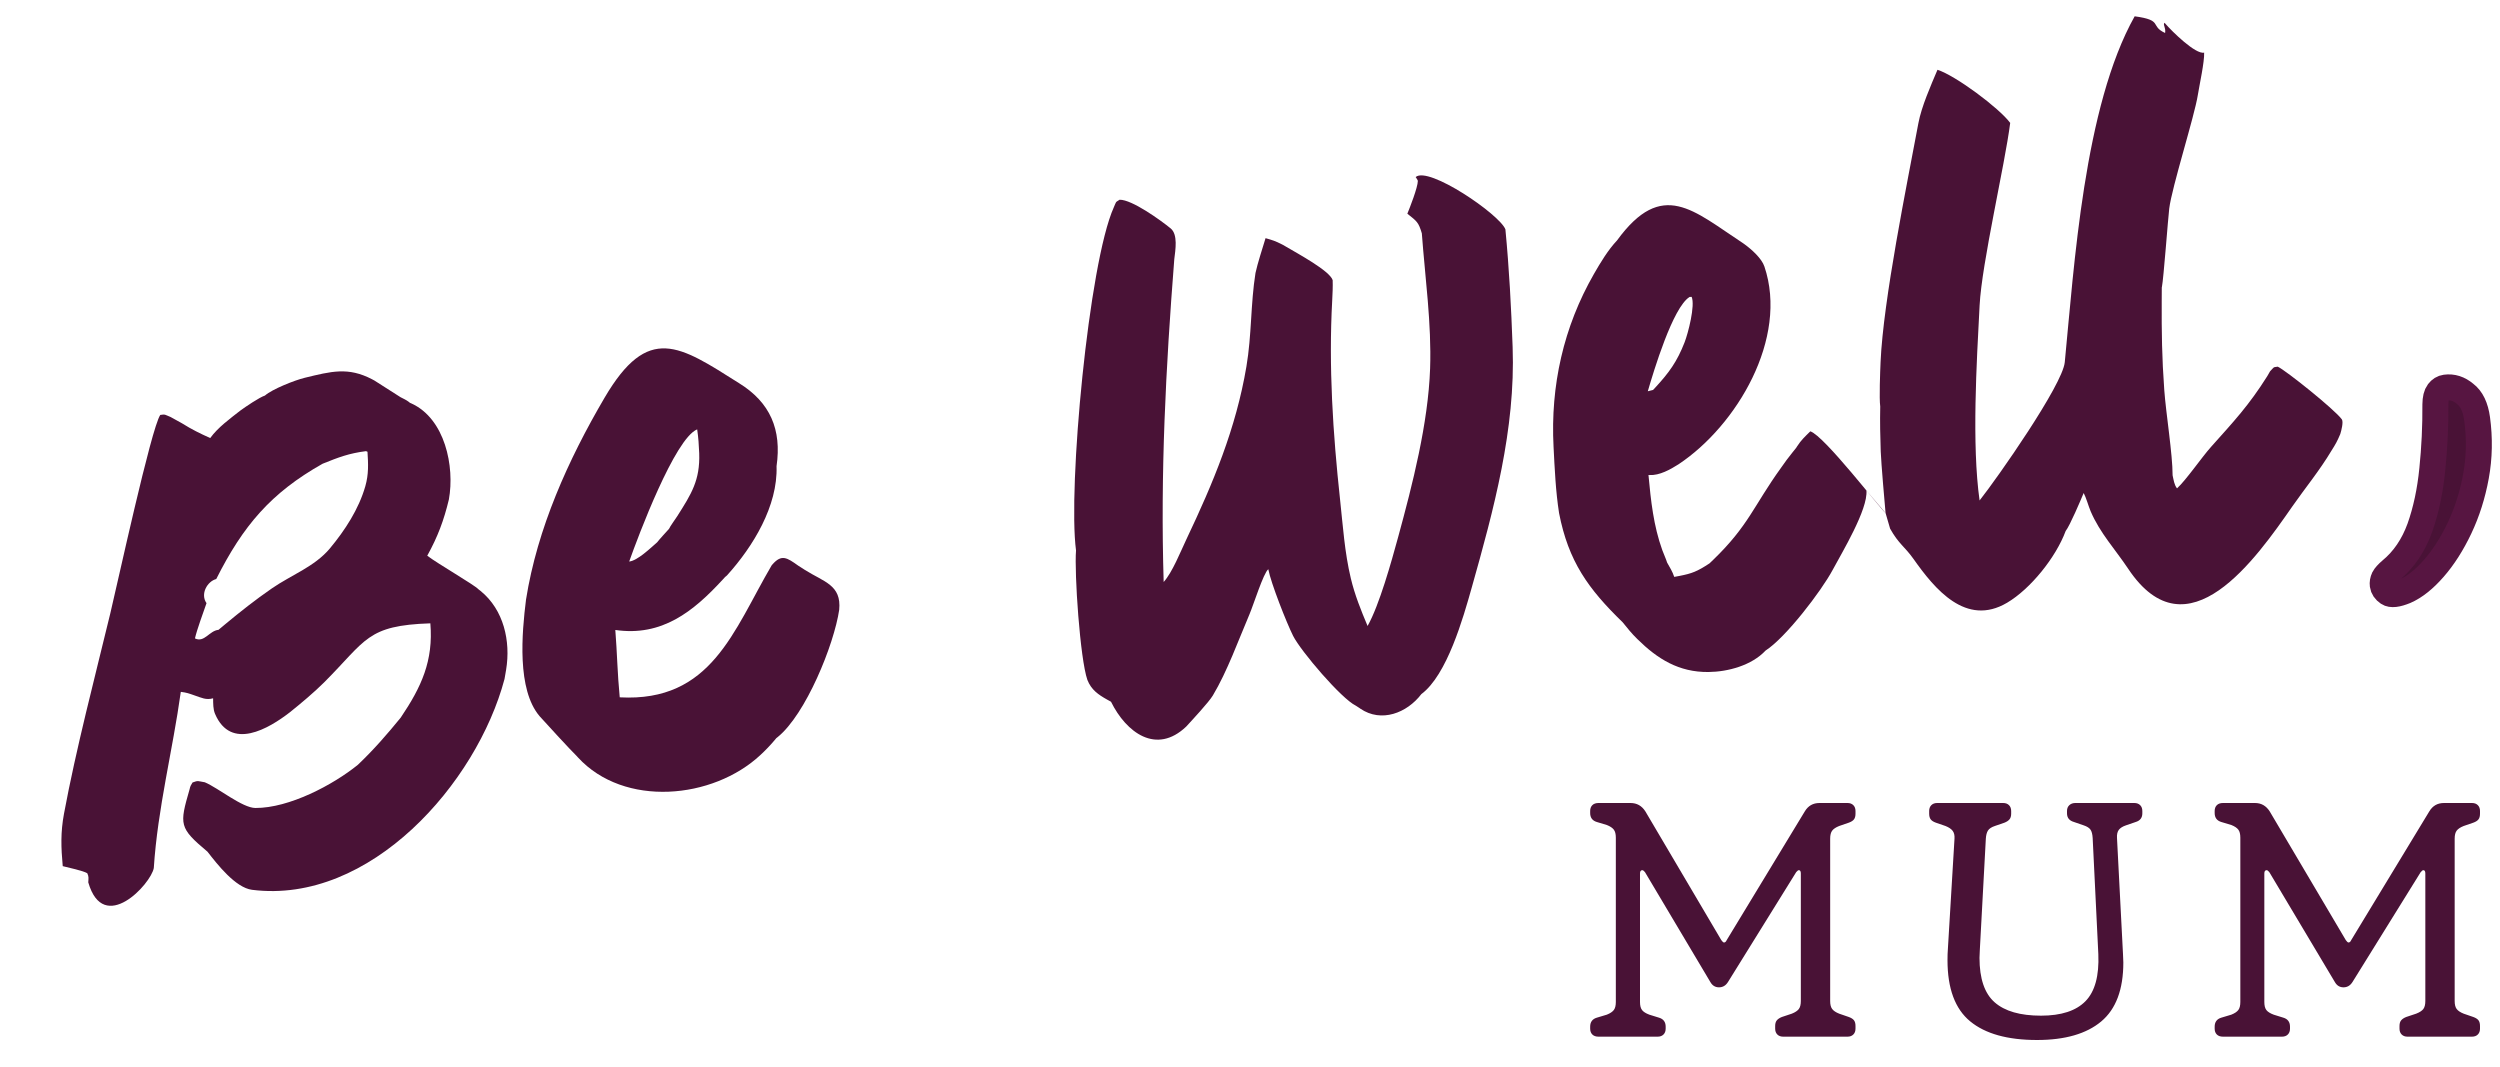
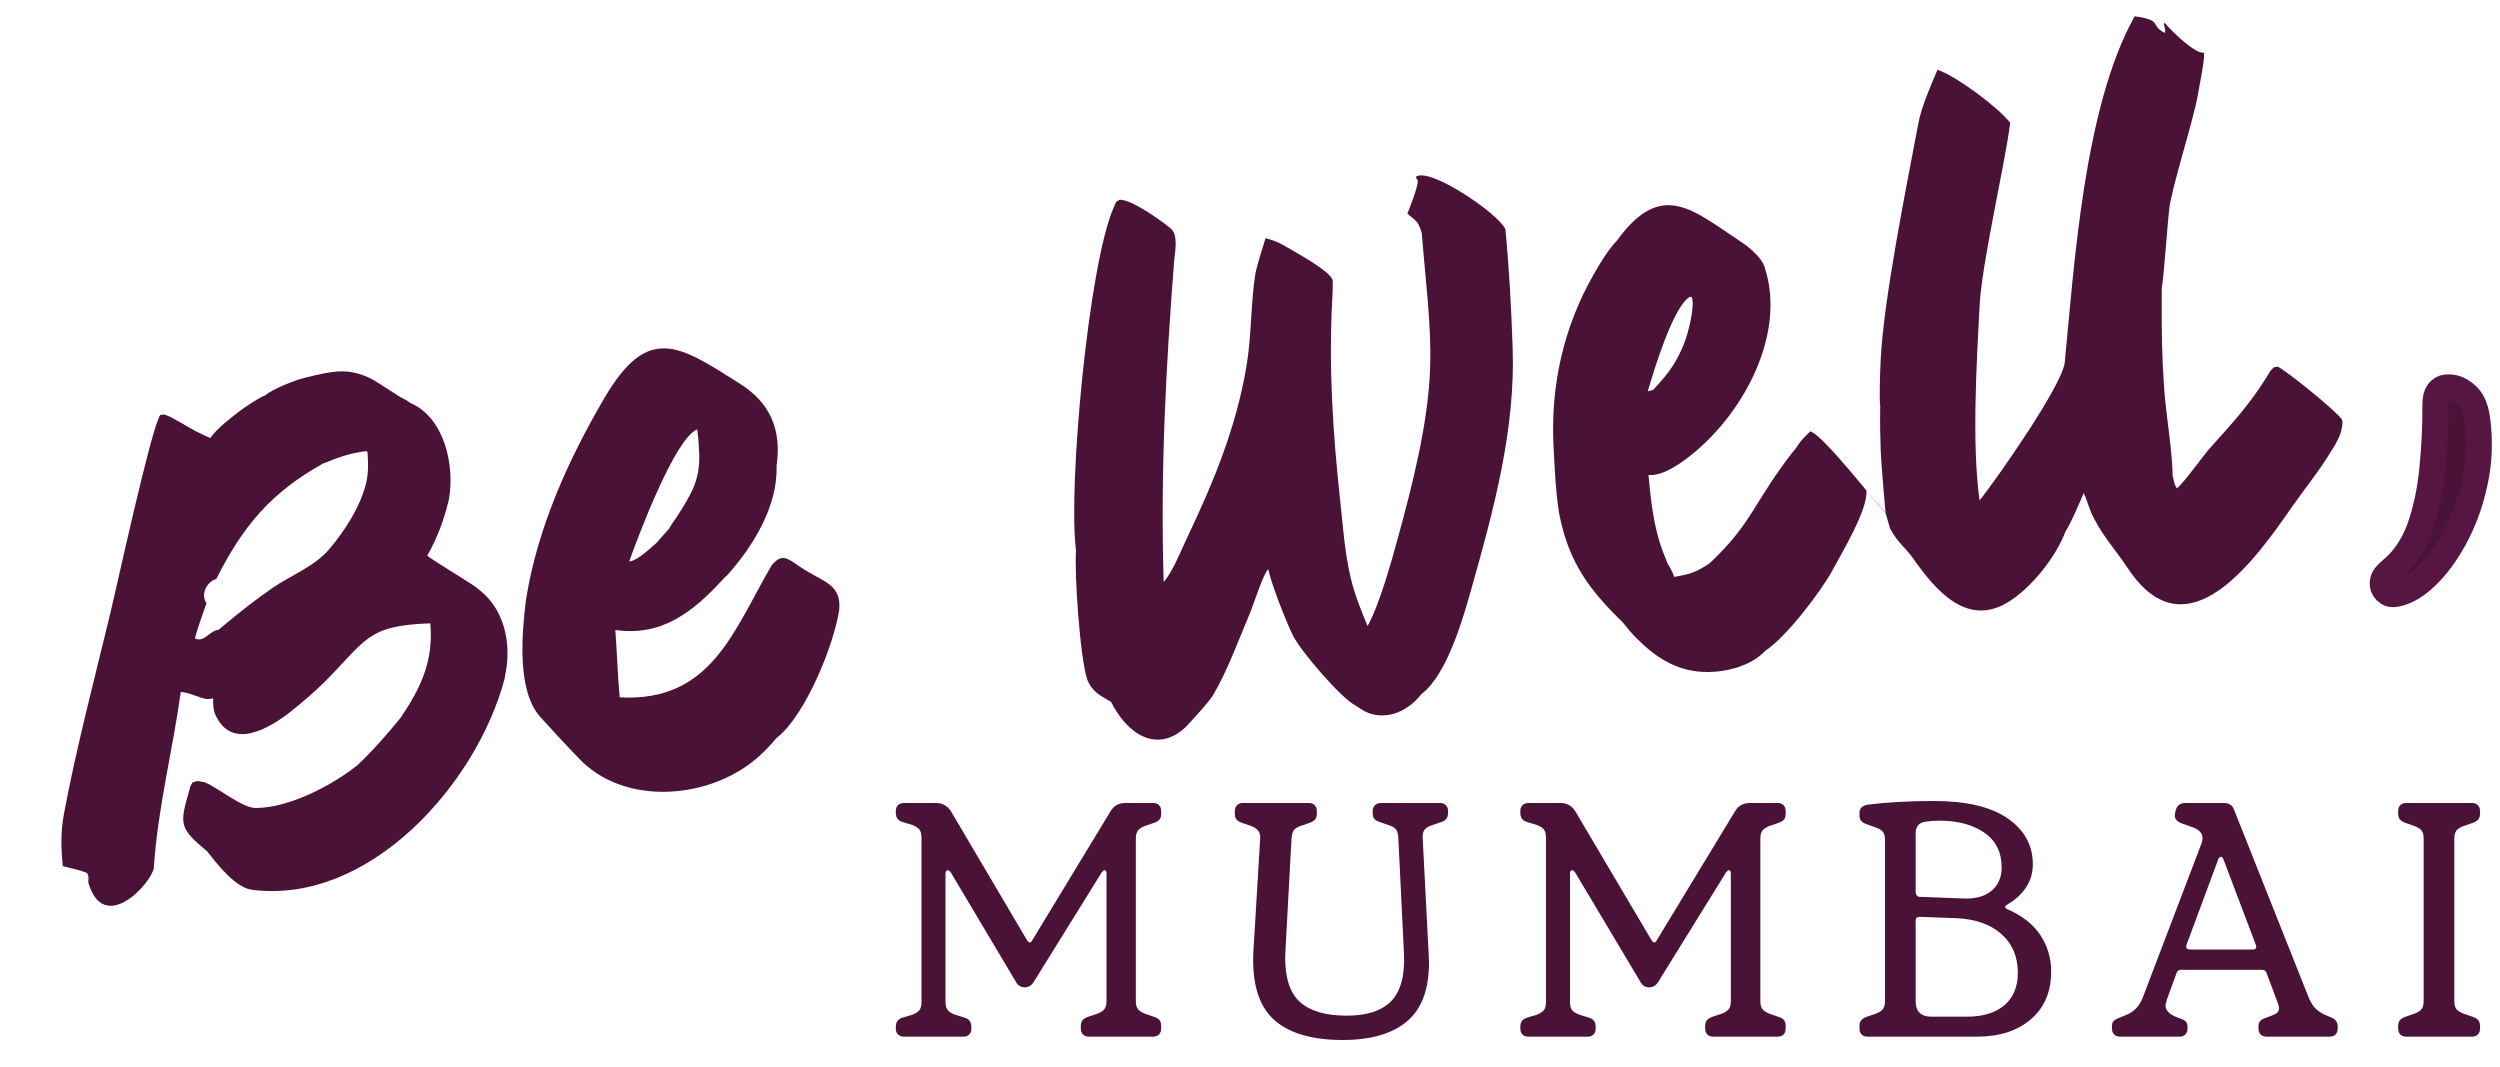
<svg xmlns="http://www.w3.org/2000/svg" width="150" height="64" viewBox="0 0 150 64" fill="none">
  <path d="M144.322 35.458C143.82 35.664 143.475 35.703 143.287 35.575C143.098 35.447 142.991 35.29 142.966 35.106C142.948 34.971 142.971 34.831 143.037 34.686C143.105 34.557 143.246 34.401 143.46 34.217C144.228 33.582 144.804 32.734 145.189 31.673C145.559 30.63 145.809 29.459 145.938 28.159C146.07 26.876 146.132 25.577 146.123 24.262C146.127 23.919 146.187 23.672 146.303 23.519C146.419 23.366 146.561 23.279 146.728 23.256C147.148 23.198 147.541 23.324 147.908 23.633C148.29 23.922 148.529 24.419 148.626 25.124C148.786 26.299 148.764 27.448 148.559 28.57C148.354 29.692 148.025 30.729 147.574 31.679C147.123 32.63 146.61 33.435 146.033 34.096C145.457 34.756 144.887 35.21 144.322 35.458Z" fill="#491236" stroke="#571541" stroke-width="1.559" />
  <path fill-rule="evenodd" clip-rule="evenodd" d="M18.285 22.667C19.874 22.282 20.884 22.005 22.326 22.757L22.467 22.833L24.031 23.831C24.191 23.914 24.389 24.003 24.533 24.116L24.592 24.167L24.689 24.209C26.698 25.127 27.291 27.982 26.933 29.967C26.631 31.225 26.266 32.202 25.635 33.343C26.226 33.8 28.471 35.097 28.703 35.354L28.84 35.461C30.222 36.589 30.65 38.462 30.367 40.184L30.271 40.74C28.608 47.003 22.198 54.282 15.124 53.389C14.129 53.264 13.034 51.856 12.449 51.102C10.739 49.665 10.759 49.489 11.376 47.355C11.419 47.154 11.45 47.12 11.553 46.949C11.913 46.814 11.859 46.869 12.289 46.937C13.097 47.276 14.539 48.476 15.326 48.479C17.343 48.486 19.973 47.103 21.473 45.887C22.412 44.996 23.226 44.06 24.042 43.059C25.293 41.206 26.007 39.644 25.821 37.4C22 37.526 21.988 38.4 19.449 40.942C18.858 41.533 18.047 42.212 17.388 42.74C16.132 43.711 13.859 45.069 12.903 42.833C12.782 42.55 12.791 42.206 12.787 41.898C12.356 42.015 12.099 41.867 11.667 41.723C11.325 41.603 11.212 41.558 10.848 41.511C10.364 45.013 9.459 48.502 9.228 52.08C9.063 53.032 6.218 56.13 5.296 52.941C5.309 52.696 5.337 52.606 5.236 52.393C4.969 52.239 4.124 52.061 3.764 51.969C3.661 50.844 3.632 49.94 3.839 48.825C4.56 44.94 5.701 40.602 6.618 36.803C7.051 35.011 9.067 25.711 9.616 24.896C9.924 24.839 9.916 24.895 10.237 25.021L10.931 25.405C11.503 25.765 12.002 26.008 12.613 26.284C13.078 25.643 13.79 25.128 14.415 24.638C14.723 24.412 15.56 23.843 15.896 23.733C16.339 23.346 17.686 22.812 18.285 22.667ZM21.959 27.069C20.93 27.201 20.32 27.436 19.356 27.824C16.254 29.572 14.585 31.541 12.975 34.741C12.427 34.888 12.007 35.646 12.391 36.189C12.199 36.747 11.818 37.769 11.697 38.304C12.257 38.584 12.558 37.841 13.11 37.79L13.504 37.461C14.421 36.699 15.32 35.988 16.312 35.304C17.452 34.513 18.883 33.998 19.791 32.908C20.698 31.819 21.529 30.543 21.92 29.171C22.126 28.449 22.095 27.834 22.049 27.105L21.959 27.069Z" fill="#491236" />
  <path fill-rule="evenodd" clip-rule="evenodd" d="M36.272 23.867C38.895 19.394 40.77 20.736 44.337 22.986C46.215 24.147 46.91 25.774 46.593 27.973C46.672 30.354 45.192 32.782 43.63 34.513C43.611 34.534 43.59 34.553 43.569 34.57L43.512 34.614L43.343 34.798C41.599 36.689 39.718 38.207 36.919 37.798C37.029 39.159 37.042 40.393 37.184 41.84C42.69 42.139 44.005 37.841 46.297 33.925L46.35 33.862C46.895 33.244 47.213 33.453 47.89 33.937L48.301 34.2C49.428 34.914 50.498 35.093 50.352 36.589C50.042 38.687 48.34 42.87 46.658 44.226L46.578 44.289L46.467 44.422C46.205 44.731 45.925 45.023 45.628 45.298C42.769 47.965 37.447 48.46 34.677 45.445L34.58 45.339C34.378 45.16 32.54 43.164 32.378 42.974C31.006 41.367 31.311 37.981 31.561 35.977C32.237 31.699 34.094 27.58 36.272 23.867ZM41.831 25.762C40.49 26.306 38.297 32.156 37.751 33.692C38.246 33.646 39.041 32.874 39.432 32.535C39.478 32.456 40.042 31.841 40.141 31.731C40.183 31.615 40.539 31.123 40.64 30.964C41.479 29.64 42.008 28.819 41.953 27.198C41.93 26.658 41.907 26.301 41.831 25.762Z" fill="#491236" />
  <path fill-rule="evenodd" clip-rule="evenodd" d="M67.176 11.984C67.916 11.97 69.639 13.213 70.24 13.705C70.686 14.071 70.524 15 70.457 15.552C69.946 22.078 69.62 28.381 69.82 34.92C70.345 34.336 70.836 33.09 71.191 32.343C72.792 28.974 74.155 25.714 74.784 22C75.106 20.103 75.034 18.23 75.329 16.38C75.457 15.785 75.751 14.896 75.933 14.29C76.357 14.409 76.518 14.464 76.85 14.629L77.004 14.707L77.14 14.788C77.895 15.233 79.778 16.247 79.96 16.807C79.974 17.207 79.954 17.618 79.933 18.016C79.713 22.008 79.975 25.998 80.403 29.967C80.574 31.547 80.678 33.148 81.049 34.7C81.289 35.702 81.655 36.61 82.055 37.559C82.759 36.313 83.486 33.698 83.888 32.227C84.755 29.05 85.69 25.405 85.806 22.115C85.9 19.43 85.506 16.654 85.31 14.001C85.109 13.321 85.007 13.275 84.441 12.822C84.581 12.484 85.067 11.248 85.071 10.854C85.071 10.819 84.969 10.665 84.941 10.623C85.704 9.948 89.97 12.858 90.324 13.759C90.553 16.137 90.672 18.442 90.758 20.825C90.936 25.752 89.624 30.578 88.297 35.28C87.79 37.073 86.826 40.496 85.281 41.647C84.414 42.784 82.877 43.377 81.623 42.521L81.564 42.479L81.355 42.344C80.484 41.925 78.061 39.086 77.586 38.152C77.199 37.38 76.251 34.979 76.098 34.153C75.808 34.374 75.204 36.31 74.968 36.859C74.304 38.413 73.637 40.282 72.77 41.73C72.527 42.136 71.531 43.202 71.173 43.594C69.379 45.304 67.576 43.957 66.661 42.105L66.426 41.975C65.894 41.677 65.478 41.389 65.243 40.795C64.804 39.533 64.455 34.392 64.561 33.024C64.066 29.282 65.32 15.792 66.83 12.435C66.994 12.074 66.899 12.159 67.176 11.984ZM75.822 16.508C75.808 16.525 75.788 16.552 75.755 16.591L75.822 16.508Z" fill="#491236" />
  <path fill-rule="evenodd" clip-rule="evenodd" d="M128.08 0.978C129.825 1.215 128.966 1.547 129.906 1.979C129.962 1.65 129.752 1.478 129.875 1.366L129.939 1.441C130.3 1.861 131.739 3.287 132.249 3.157C132.271 3.721 131.972 5.06 131.87 5.699C131.668 6.984 130.31 11.227 130.153 12.52C130.081 13.119 129.814 16.734 129.716 17.21L129.707 17.246L129.703 18.062C129.695 19.916 129.714 21.454 129.856 23.398C129.956 24.783 130.358 27.261 130.356 28.52C130.419 28.797 130.451 29.089 130.621 29.302C131.166 28.807 132.108 27.432 132.66 26.816C134.031 25.283 134.934 24.322 136.038 22.567L136.203 22.28C136.475 22.001 136.359 22.044 136.666 22C137.165 22.236 140.06 24.552 140.508 25.158C140.617 25.306 140.485 25.824 140.417 26.041C140.23 26.482 140.144 26.637 139.887 27.042C139.195 28.206 138.281 29.322 137.55 30.371C135.375 33.495 131.24 39.446 127.694 34.13C126.913 32.958 125.995 31.982 125.438 30.675C125.303 30.357 125.166 29.846 125.02 29.581C124.845 29.998 124.197 31.537 123.938 31.864C123.351 33.445 121.832 35.334 120.425 36.165C117.961 37.621 116.091 35.351 114.814 33.542C114.279 32.785 113.922 32.644 113.406 31.717L113.134 30.782L111.986 29.43C112.082 30.567 110.528 33.135 109.955 34.204C109.279 35.467 107.143 38.258 105.936 39.032C105.107 39.92 103.687 40.31 102.505 40.321C100.733 40.338 99.453 39.542 98.234 38.337C97.89 38 97.662 37.712 97.362 37.34C95.285 35.323 94.107 33.68 93.544 30.786C93.339 29.471 93.281 28.123 93.213 26.804C93.023 23.148 93.81 19.615 95.638 16.435C96.026 15.758 96.481 15.001 97.023 14.425L97.023 14.424C99.739 10.702 101.601 12.642 104.587 14.595L104.671 14.655C105.106 14.971 105.701 15.505 105.864 15.99C107.318 20.294 104.208 25.536 100.712 27.857C100.221 28.168 99.573 28.536 98.966 28.503L98.908 28.498C99.052 30.045 99.211 31.546 99.738 33.009C99.821 33.243 99.959 33.527 100.026 33.753C100.184 34.035 100.356 34.308 100.454 34.614L100.79 34.551C101.51 34.409 101.824 34.294 102.57 33.803L102.783 33.599C104.928 31.529 105.205 30.365 106.87 28.056C107.093 27.729 107.302 27.455 107.532 27.167L107.77 26.871L107.82 26.791C108.068 26.405 108.28 26.215 108.619 25.88C109.457 26.141 112.853 30.576 113.134 30.782C113.098 30.422 112.866 27.729 112.844 27.095C112.814 26.221 112.793 25.327 112.814 24.391C112.746 23.891 112.809 22.311 112.834 21.723C112.997 17.987 114.417 11.068 115.102 7.396C115.289 6.393 115.849 5.133 116.249 4.187C117.332 4.534 119.936 6.468 120.612 7.374C120.291 9.908 118.91 15.761 118.776 18.326C118.597 21.765 118.302 26.656 118.775 30.028C119.846 28.677 123.753 23.097 123.886 21.736C124.45 15.966 125.041 6.389 128.08 0.978ZM101.373 17.818C100.365 18.447 99.225 22.255 98.868 23.476L99.184 23.397L99.345 23.224C100.128 22.371 100.617 21.717 101.075 20.541C101.287 19.997 101.723 18.317 101.498 17.811L101.373 17.818Z" fill="#491236" />
-   <path d="M99.46 62.20L95.91 62.20Q95.67 62.20 95.54 62.07Q95.41 61.94 95.41 61.72L95.41 61.72L95.41 61.60Q95.41 61.18 95.81 61.06L95.81 61.06L96.41 60.88Q96.71 60.76 96.83 60.60Q96.95 60.44 96.95 60.12L96.95 60.12L96.95 50.26Q96.95 49.94 96.83 49.78Q96.71 49.62 96.41 49.50L96.41 49.50L95.81 49.32Q95.41 49.20 95.41 48.78L95.41 48.78L95.41 48.66Q95.41 48.44 95.54 48.31Q95.67 48.18 95.91 48.18L95.91 48.18L97.83 48.18Q98.40 48.18 98.72 48.68L98.72 48.68L103.28 56.41Q103.38 56.55 103.44 56.55L103.44 56.55Q103.54 56.55 103.60 56.41L103.60 56.41L108.29 48.68Q108.59 48.18 109.17 48.18L109.17 48.18L110.85 48.18Q111.07 48.18 111.20 48.31Q111.33 48.44 111.33 48.66L111.33 48.66L111.33 48.82Q111.33 49.04 111.24 49.16Q111.15 49.28 110.93 49.36L110.93 49.36L110.35 49.56Q110.05 49.68 109.93 49.84Q109.81 50.00 109.81 50.32L109.81 50.32L109.81 60.06Q109.81 60.38 109.93 60.54Q110.05 60.70 110.35 60.82L110.35 60.82L110.93 61.02Q111.15 61.10 111.24 61.22Q111.33 61.34 111.33 61.56L111.33 61.56L111.33 61.72Q111.33 61.94 111.20 62.07Q111.07 62.20 110.85 62.20L110.85 62.20L106.99 62.20Q106.77 62.20 106.64 62.07Q106.51 61.94 106.51 61.72L106.51 61.72L106.51 61.56Q106.51 61.34 106.61 61.22Q106.71 61.10 106.91 61.02L106.91 61.02L107.51 60.82Q107.81 60.70 107.93 60.54Q108.05 60.38 108.05 60.06L108.05 60.06L108.05 52.41Q108.05 52.21 107.93 52.21L107.93 52.21Q107.87 52.21 107.77 52.33L107.77 52.33L103.68 58.92Q103.48 59.24 103.14 59.24L103.14 59.24Q102.80 59.24 102.62 58.92L102.62 58.92L98.70 52.33Q98.60 52.21 98.54 52.21L98.54 52.21Q98.40 52.21 98.40 52.41L98.40 52.41L98.40 60.12Q98.40 60.44 98.52 60.60Q98.64 60.76 98.96 60.88L98.96 60.88L99.54 61.06Q99.94 61.18 99.94 61.60L99.94 61.60L99.94 61.72Q99.94 61.94 99.81 62.07Q99.68 62.20 99.46 62.20L99.46 62.20ZM122.22 62.40Q119.57 62.40 118.21 61.28Q116.85 60.16 116.85 57.61L116.85 57.61Q116.85 57.21 116.87 56.99L116.87 56.99L117.27 50.32Q117.29 50.02 117.16 49.85Q117.03 49.68 116.73 49.56L116.73 49.56L116.15 49.36Q115.93 49.28 115.84 49.16Q115.75 49.04 115.75 48.82L115.75 48.82L115.75 48.66Q115.75 48.44 115.88 48.31Q116.01 48.18 116.23 48.18L116.23 48.18L120.19 48.18Q120.41 48.18 120.54 48.31Q120.67 48.44 120.67 48.66L120.67 48.66L120.67 48.82Q120.67 49.04 120.57 49.16Q120.47 49.28 120.27 49.36L120.27 49.36L119.69 49.56Q119.39 49.66 119.28 49.83Q119.17 50.00 119.15 50.32L119.15 50.32L118.79 56.99L118.77 57.47Q118.77 59.34 119.68 60.14Q120.59 60.94 122.46 60.94L122.46 60.94Q124.28 60.94 125.13 60.07Q125.98 59.20 125.90 57.25L125.90 57.25L125.56 50.28Q125.54 49.94 125.43 49.78Q125.32 49.62 125.02 49.52L125.02 49.52L124.44 49.32Q124.02 49.20 124.02 48.80L124.02 48.80L124.02 48.66Q124.02 48.44 124.16 48.31Q124.30 48.18 124.52 48.18L124.52 48.18L128.06 48.18Q128.28 48.18 128.41 48.31Q128.54 48.44 128.54 48.66L128.54 48.66L128.54 48.80Q128.54 49.20 128.14 49.32L128.14 49.32L127.56 49.52Q127.26 49.62 127.13 49.79Q127.00 49.96 127.02 50.28L127.02 50.28L127.38 57.25L127.40 57.75Q127.40 60.18 126.07 61.29Q124.74 62.40 122.22 62.40L122.22 62.40ZM136.92 62.20L133.38 62.20Q133.14 62.20 133.01 62.07Q132.88 61.94 132.88 61.72L132.88 61.72L132.88 61.60Q132.88 61.18 133.28 61.06L133.28 61.06L133.88 60.88Q134.18 60.76 134.30 60.60Q134.42 60.44 134.42 60.12L134.42 60.12L134.42 50.26Q134.42 49.94 134.30 49.78Q134.18 49.62 133.88 49.50L133.88 49.50L133.28 49.32Q132.88 49.20 132.88 48.78L132.88 48.78L132.88 48.66Q132.88 48.44 133.01 48.31Q133.14 48.18 133.38 48.18L133.38 48.18L135.30 48.18Q135.86 48.18 136.18 48.68L136.18 48.68L140.75 56.41Q140.85 56.55 140.91 56.55L140.91 56.55Q141.01 56.55 141.07 56.41L141.07 56.41L145.76 48.68Q146.06 48.18 146.64 48.18L146.64 48.18L148.32 48.18Q148.54 48.18 148.67 48.31Q148.80 48.44 148.80 48.66L148.80 48.66L148.80 48.82Q148.80 49.04 148.71 49.16Q148.62 49.28 148.40 49.36L148.40 49.36L147.82 49.56Q147.52 49.68 147.40 49.84Q147.28 50.00 147.28 50.32L147.28 50.32L147.28 60.06Q147.28 60.38 147.40 60.54Q147.52 60.70 147.82 60.82L147.82 60.82L148.40 61.02Q148.62 61.10 148.71 61.22Q148.80 61.34 148.80 61.56L148.80 61.56L148.80 61.72Q148.80 61.94 148.67 62.07Q148.54 62.20 148.32 62.20L148.32 62.20L144.45 62.20Q144.23 62.20 144.10 62.07Q143.97 61.94 143.97 61.72L143.97 61.72L143.97 61.56Q143.97 61.34 144.07 61.22Q144.17 61.10 144.37 61.02L144.37 61.02L144.97 60.82Q145.28 60.70 145.40 60.54Q145.52 60.38 145.52 60.06L145.52 60.06L145.52 52.41Q145.52 52.21 145.40 52.21L145.40 52.21Q145.34 52.21 145.24 52.33L145.24 52.33L141.15 58.92Q140.95 59.24 140.61 59.24L140.61 59.24Q140.27 59.24 140.09 58.92L140.09 58.92L136.16 52.33Q136.06 52.21 136.00 52.21L136.00 52.21Q135.86 52.21 135.86 52.41L135.86 52.41L135.86 60.12Q135.86 60.44 135.98 60.60Q136.10 60.76 136.42 60.88L136.42 60.88L137.00 61.06Q137.40 61.18 137.40 61.60L137.40 61.60L137.40 61.72Q137.40 61.94 137.27 62.07Q137.14 62.20 136.92 62.20L136.92 62.20Z" fill="#491236" />
+   <path d="M57.80 62.20L54.25 62.20Q54.01 62.20 53.88 62.07Q53.75 61.94 53.75 61.72L53.75 61.72L53.75 61.60Q53.75 61.18 54.15 61.06L54.15 61.06L54.75 60.88Q55.05 60.76 55.17 60.60Q55.29 60.44 55.29 60.12L55.29 60.12L55.29 50.26Q55.29 49.94 55.17 49.78Q55.05 49.62 54.75 49.50L54.75 49.50L54.15 49.32Q53.75 49.20 53.75 48.78L53.75 48.78L53.75 48.66Q53.75 48.44 53.88 48.31Q54.01 48.18 54.25 48.18L54.25 48.18L56.17 48.18Q56.73 48.18 57.06 48.68L57.06 48.68L61.62 56.41Q61.72 56.55 61.78 56.55L61.78 56.55Q61.88 56.55 61.94 56.41L61.94 56.41L66.63 48.68Q66.93 48.18 67.51 48.18L67.51 48.18L69.19 48.18Q69.41 48.18 69.54 48.31Q69.67 48.44 69.67 48.66L69.67 48.66L69.67 48.82Q69.67 49.04 69.58 49.16Q69.49 49.28 69.27 49.36L69.27 49.36L68.69 49.56Q68.39 49.68 68.27 49.84Q68.15 50.00 68.15 50.32L68.15 50.32L68.15 60.06Q68.15 60.38 68.27 60.54Q68.39 60.70 68.69 60.82L68.69 60.82L69.27 61.02Q69.49 61.10 69.58 61.22Q69.67 61.34 69.67 61.56L69.67 61.56L69.67 61.72Q69.67 61.94 69.54 62.07Q69.41 62.20 69.19 62.20L69.19 62.20L65.33 62.20Q65.11 62.20 64.98 62.07Q64.85 61.94 64.85 61.72L64.85 61.72L64.85 61.56Q64.85 61.34 64.95 61.22Q65.05 61.10 65.25 61.02L65.25 61.02L65.85 60.82Q66.15 60.70 66.27 60.54Q66.39 60.38 66.39 60.06L66.39 60.06L66.39 52.41Q66.39 52.21 66.27 52.21L66.27 52.21Q66.21 52.21 66.11 52.33L66.11 52.33L62.02 58.92Q61.82 59.24 61.48 59.24L61.48 59.24Q61.14 59.24 60.96 58.92L60.96 58.92L57.04 52.33Q56.94 52.21 56.88 52.21L56.88 52.21Q56.73 52.21 56.73 52.41L56.73 52.41L56.73 60.12Q56.73 60.44 56.86 60.60Q56.98 60.76 57.30 60.88L57.30 60.88L57.88 61.06Q58.28 61.18 58.28 61.60L58.28 61.60L58.28 61.72Q58.28 61.94 58.15 62.07Q58.02 62.20 57.80 62.20L57.80 62.20ZM80.56 62.40Q77.91 62.40 76.55 61.28Q75.19 60.16 75.19 57.61L75.19 57.61Q75.19 57.21 75.21 56.99L75.21 56.99L75.61 50.32Q75.63 50.02 75.50 49.85Q75.37 49.68 75.07 49.56L75.07 49.56L74.49 49.36Q74.27 49.28 74.18 49.16Q74.09 49.04 74.09 48.82L74.09 48.82L74.09 48.66Q74.09 48.44 74.22 48.31Q74.35 48.18 74.57 48.18L74.57 48.18L78.53 48.18Q78.75 48.18 78.88 48.31Q79.01 48.44 79.01 48.66L79.01 48.66L79.01 48.82Q79.01 49.04 78.91 49.16Q78.81 49.28 78.61 49.36L78.61 49.36L78.03 49.56Q77.73 49.66 77.62 49.83Q77.51 50.00 77.49 50.32L77.49 50.32L77.13 56.99L77.11 57.47Q77.11 59.34 78.02 60.14Q78.93 60.94 80.80 60.94L80.80 60.94Q82.62 60.94 83.47 60.07Q84.32 59.20 84.24 57.25L84.24 57.25L83.90 50.28Q83.88 49.94 83.77 49.78Q83.66 49.62 83.36 49.52L83.36 49.52L82.78 49.32Q82.36 49.20 82.36 48.80L82.36 48.80L82.36 48.66Q82.36 48.44 82.50 48.31Q82.64 48.18 82.86 48.18L82.86 48.18L86.40 48.18Q86.62 48.18 86.75 48.31Q86.88 48.44 86.88 48.66L86.88 48.66L86.88 48.80Q86.88 49.20 86.48 49.32L86.48 49.32L85.90 49.52Q85.60 49.62 85.47 49.79Q85.34 49.96 85.36 50.28L85.36 50.28L85.72 57.25L85.74 57.75Q85.74 60.18 84.41 61.29Q83.08 62.40 80.56 62.40L80.56 62.40ZM95.26 62.20L91.72 62.20Q91.48 62.20 91.35 62.07Q91.22 61.94 91.22 61.72L91.22 61.72L91.22 61.60Q91.22 61.18 91.62 61.06L91.62 61.06L92.22 60.88Q92.52 60.76 92.64 60.60Q92.76 60.44 92.76 60.12L92.76 60.12L92.76 50.26Q92.76 49.94 92.64 49.78Q92.52 49.62 92.22 49.50L92.22 49.50L91.62 49.32Q91.22 49.20 91.22 48.78L91.22 48.78L91.22 48.66Q91.22 48.44 91.35 48.31Q91.48 48.18 91.72 48.18L91.72 48.18L93.64 48.18Q94.20 48.18 94.52 48.68L94.52 48.68L99.09 56.41Q99.19 56.55 99.25 56.55L99.25 56.55Q99.35 56.55 99.41 56.41L99.41 56.41L104.10 48.68Q104.40 48.18 104.98 48.18L104.98 48.18L106.66 48.18Q106.88 48.18 107.01 48.31Q107.14 48.44 107.14 48.66L107.14 48.66L107.14 48.82Q107.14 49.04 107.05 49.16Q106.96 49.28 106.74 49.36L106.74 49.36L106.16 49.56Q105.86 49.68 105.74 49.84Q105.62 50.00 105.62 50.32L105.62 50.32L105.62 60.06Q105.62 60.38 105.74 60.54Q105.86 60.70 106.16 60.82L106.16 60.82L106.74 61.02Q106.96 61.10 107.05 61.22Q107.14 61.34 107.14 61.56L107.14 61.56L107.14 61.72Q107.14 61.94 107.01 62.07Q106.88 62.20 106.66 62.20L106.66 62.20L102.79 62.20Q102.57 62.20 102.44 62.07Q102.31 61.94 102.31 61.72L102.31 61.72L102.31 61.56Q102.31 61.34 102.41 61.22Q102.51 61.10 102.71 61.02L102.71 61.02L103.31 60.82Q103.61 60.70 103.73 60.54Q103.85 60.38 103.85 60.06L103.85 60.06L103.85 52.41Q103.85 52.21 103.73 52.21L103.73 52.21Q103.67 52.21 103.57 52.33L103.57 52.33L99.49 58.92Q99.29 59.24 98.95 59.24L98.95 59.24Q98.61 59.24 98.43 58.92L98.43 58.92L94.50 52.33Q94.40 52.21 94.34 52.21L94.34 52.21Q94.20 52.21 94.20 52.41L94.20 52.41L94.20 60.12Q94.20 60.44 94.32 60.60Q94.44 60.76 94.76 60.88L94.76 60.88L95.34 61.06Q95.74 61.18 95.74 61.60L95.74 61.60L95.74 61.72Q95.74 61.94 95.61 62.07Q95.48 62.20 95.26 62.20L95.26 62.20ZM118.60 62.20L112.05 62.20Q111.83 62.20 111.70 62.07Q111.57 61.94 111.57 61.72L111.57 61.72L111.57 61.56Q111.57 61.34 111.67 61.22Q111.77 61.10 111.97 61.02L111.97 61.02L112.55 60.82Q112.86 60.70 112.98 60.54Q113.10 60.38 113.10 60.06L113.10 60.06L113.10 50.40Q113.10 50.08 112.98 49.92Q112.86 49.76 112.57 49.66L112.57 49.66L111.97 49.44Q111.75 49.36 111.66 49.24Q111.57 49.12 111.57 48.90L111.57 48.90L111.57 48.76Q111.57 48.56 111.70 48.44Q111.83 48.32 112.05 48.28L112.05 48.28Q113.82 48.06 116.04 48.06L116.04 48.06Q118.96 48.06 120.47 49.11Q121.97 50.16 121.97 51.85L121.97 51.85Q121.97 53.37 120.41 54.29L120.41 54.29Q120.31 54.35 120.31 54.41L120.31 54.41Q120.31 54.49 120.43 54.55L120.43 54.55Q121.75 55.11 122.41 56.09Q123.07 57.07 123.07 58.29L123.07 58.29Q123.07 60.10 121.86 61.15Q120.65 62.20 118.60 62.20L118.60 62.20ZM115.18 53.81L117.82 53.91Q118.90 53.95 119.50 53.44Q120.10 52.93 120.10 52.05L120.10 52.05Q120.10 50.68 119.06 49.96Q118.02 49.24 116.36 49.24L116.36 49.24Q115.94 49.24 115.54 49.30L115.54 49.30Q114.94 49.38 114.94 50.00L114.94 50.00L114.94 53.55Q114.94 53.65 115.01 53.73Q115.08 53.81 115.18 53.81L115.18 53.81ZM115.86 61.00L118.02 61.00Q119.46 61.00 120.27 60.31Q121.07 59.62 121.07 58.37L121.07 58.37Q121.07 56.91 120.08 56.04Q119.10 55.17 117.38 55.09L117.38 55.09L115.18 55.01Q114.94 55.01 114.94 55.23L114.94 55.23L114.94 60.10Q114.94 60.54 115.18 60.77Q115.42 61.00 115.86 61.00L115.86 61.00ZM130.77 62.20L127.22 62.20Q126.98 62.20 126.85 62.07Q126.72 61.94 126.72 61.72L126.72 61.72L126.72 61.58Q126.72 61.38 126.80 61.28Q126.88 61.18 127.08 61.10L127.08 61.10L127.52 60.92Q127.92 60.76 128.15 60.52Q128.38 60.28 128.54 59.92L128.54 59.92L132.07 50.66Q132.15 50.48 132.15 50.28L132.15 50.28Q132.15 49.88 131.63 49.66L131.63 49.66L130.95 49.42Q130.49 49.26 130.49 48.94L130.49 48.94Q130.49 48.82 130.51 48.76L130.51 48.76L130.55 48.60Q130.67 48.18 131.11 48.18L131.11 48.18L133.43 48.18Q133.91 48.18 134.05 48.60L134.05 48.60L138.46 59.70Q138.66 60.22 138.88 60.46Q139.10 60.70 139.48 60.88L139.48 60.88L139.90 61.06Q140.26 61.22 140.26 61.56L140.26 61.56L140.26 61.72Q140.26 61.94 140.13 62.07Q140.00 62.20 139.78 62.20L139.78 62.20L136.01 62.20Q135.77 62.20 135.64 62.07Q135.51 61.94 135.51 61.72L135.51 61.72L135.51 61.56Q135.51 61.22 135.87 61.10L135.87 61.10L136.25 60.96Q136.52 60.86 136.63 60.76Q136.74 60.66 136.74 60.50L136.74 60.50Q136.74 60.34 136.66 60.16L136.66 60.16L135.99 58.37Q135.93 58.19 135.71 58.19L135.71 58.19L130.87 58.19Q130.65 58.19 130.59 58.39L130.59 58.39L130.01 59.98Q129.93 60.26 129.93 60.34L129.93 60.34Q129.93 60.74 130.53 61.00L130.53 61.00L130.89 61.14Q131.25 61.26 131.25 61.58L131.25 61.58L131.25 61.72Q131.25 61.94 131.12 62.07Q130.99 62.20 130.77 62.20L130.77 62.20ZM131.39 56.97L135.15 56.97Q135.45 56.97 135.35 56.69L135.35 56.69L133.41 51.57Q133.35 51.41 133.25 51.41L133.25 51.41Q133.15 51.41 133.09 51.57L133.09 51.57L131.19 56.69Q131.17 56.73 131.17 56.79L131.17 56.79Q131.17 56.97 131.39 56.97L131.39 56.97ZM148.32 62.20L144.37 62.20Q144.15 62.20 144.02 62.07Q143.89 61.94 143.89 61.72L143.89 61.72L143.89 61.56Q143.89 61.34 143.99 61.22Q144.09 61.10 144.29 61.02L144.29 61.02L144.87 60.82Q145.18 60.70 145.30 60.54Q145.42 60.38 145.42 60.06L145.42 60.06L145.42 50.32Q145.42 50.00 145.30 49.84Q145.18 49.68 144.87 49.56L144.87 49.56L144.29 49.36Q144.09 49.28 143.99 49.16Q143.89 49.04 143.89 48.82L143.89 48.82L143.89 48.66Q143.89 48.44 144.02 48.31Q144.15 48.18 144.37 48.18L144.37 48.18L148.32 48.18Q148.54 48.18 148.67 48.31Q148.80 48.44 148.80 48.66L148.80 48.66L148.80 48.82Q148.80 49.04 148.70 49.16Q148.60 49.28 148.40 49.36L148.40 49.36L147.82 49.56Q147.50 49.68 147.38 49.84Q147.26 50.00 147.26 50.32L147.26 50.32L147.26 60.06Q147.26 60.38 147.38 60.54Q147.50 60.70 147.82 60.82L147.82 60.82L148.40 61.02Q148.60 61.10 148.70 61.22Q148.80 61.34 148.80 61.56L148.80 61.56L148.80 61.72Q148.80 61.94 148.67 62.07Q148.54 62.20 148.32 62.20L148.32 62.20Z" fill="#491236" />
</svg>
